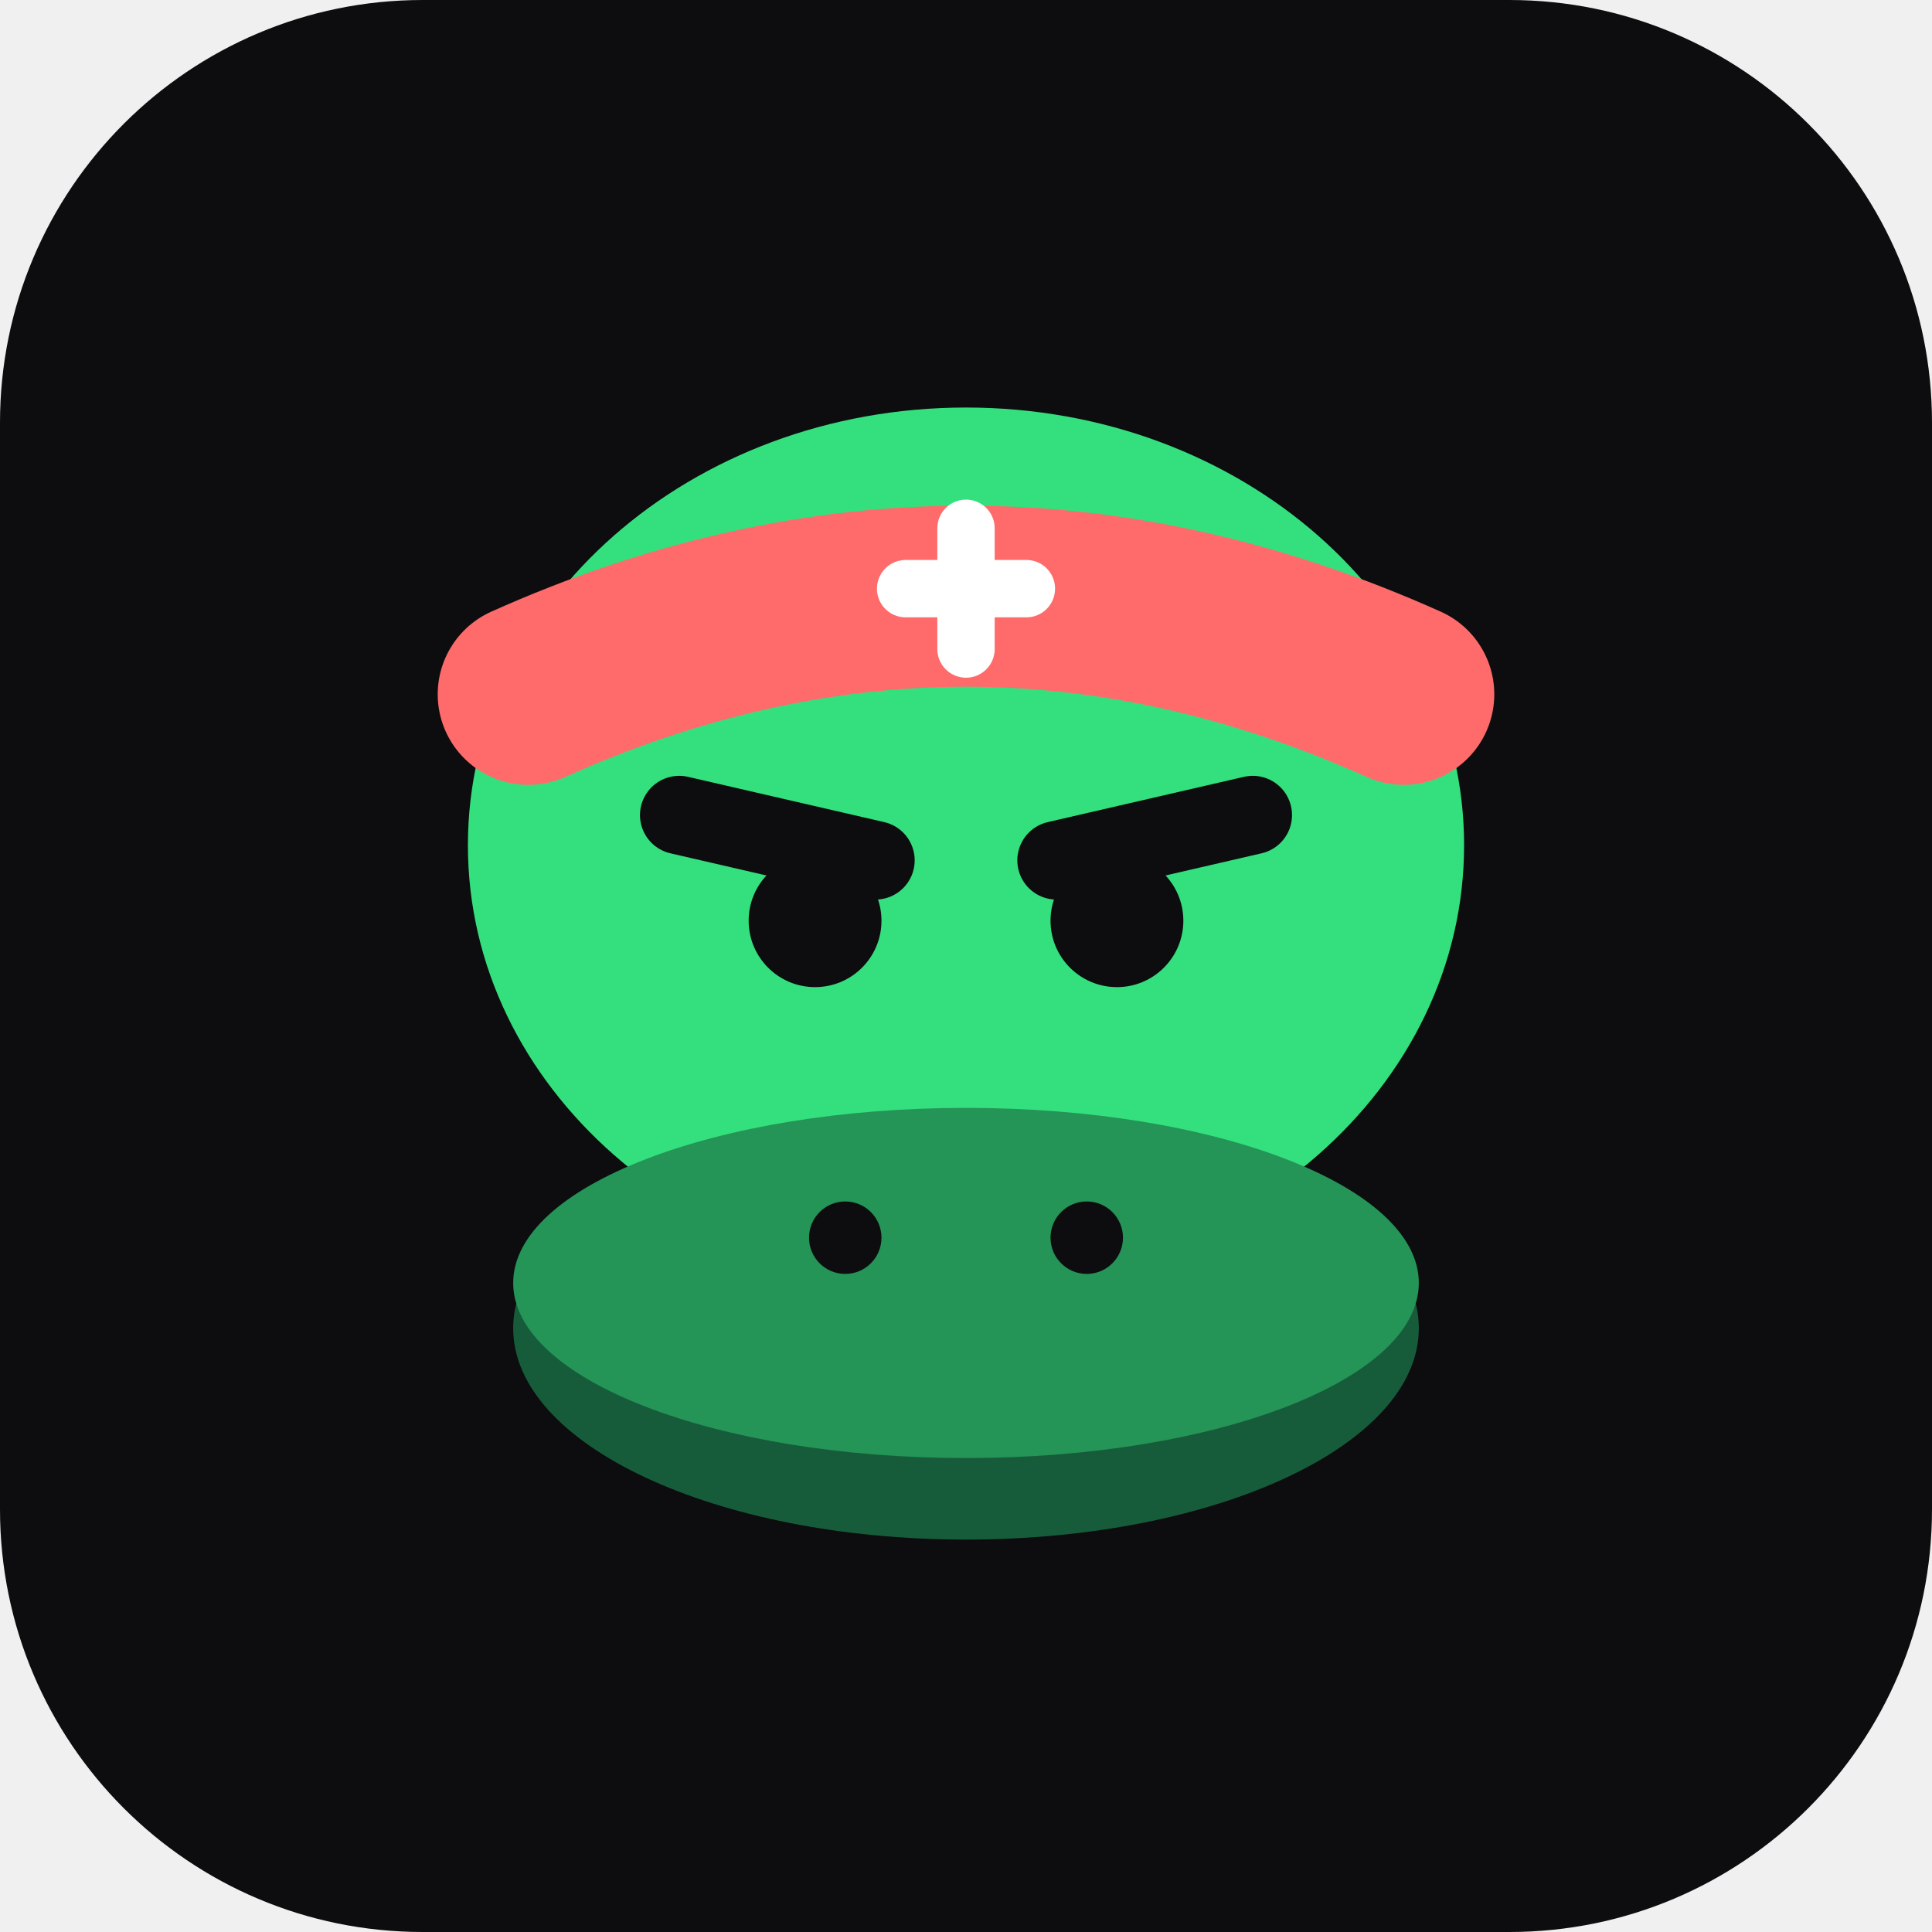
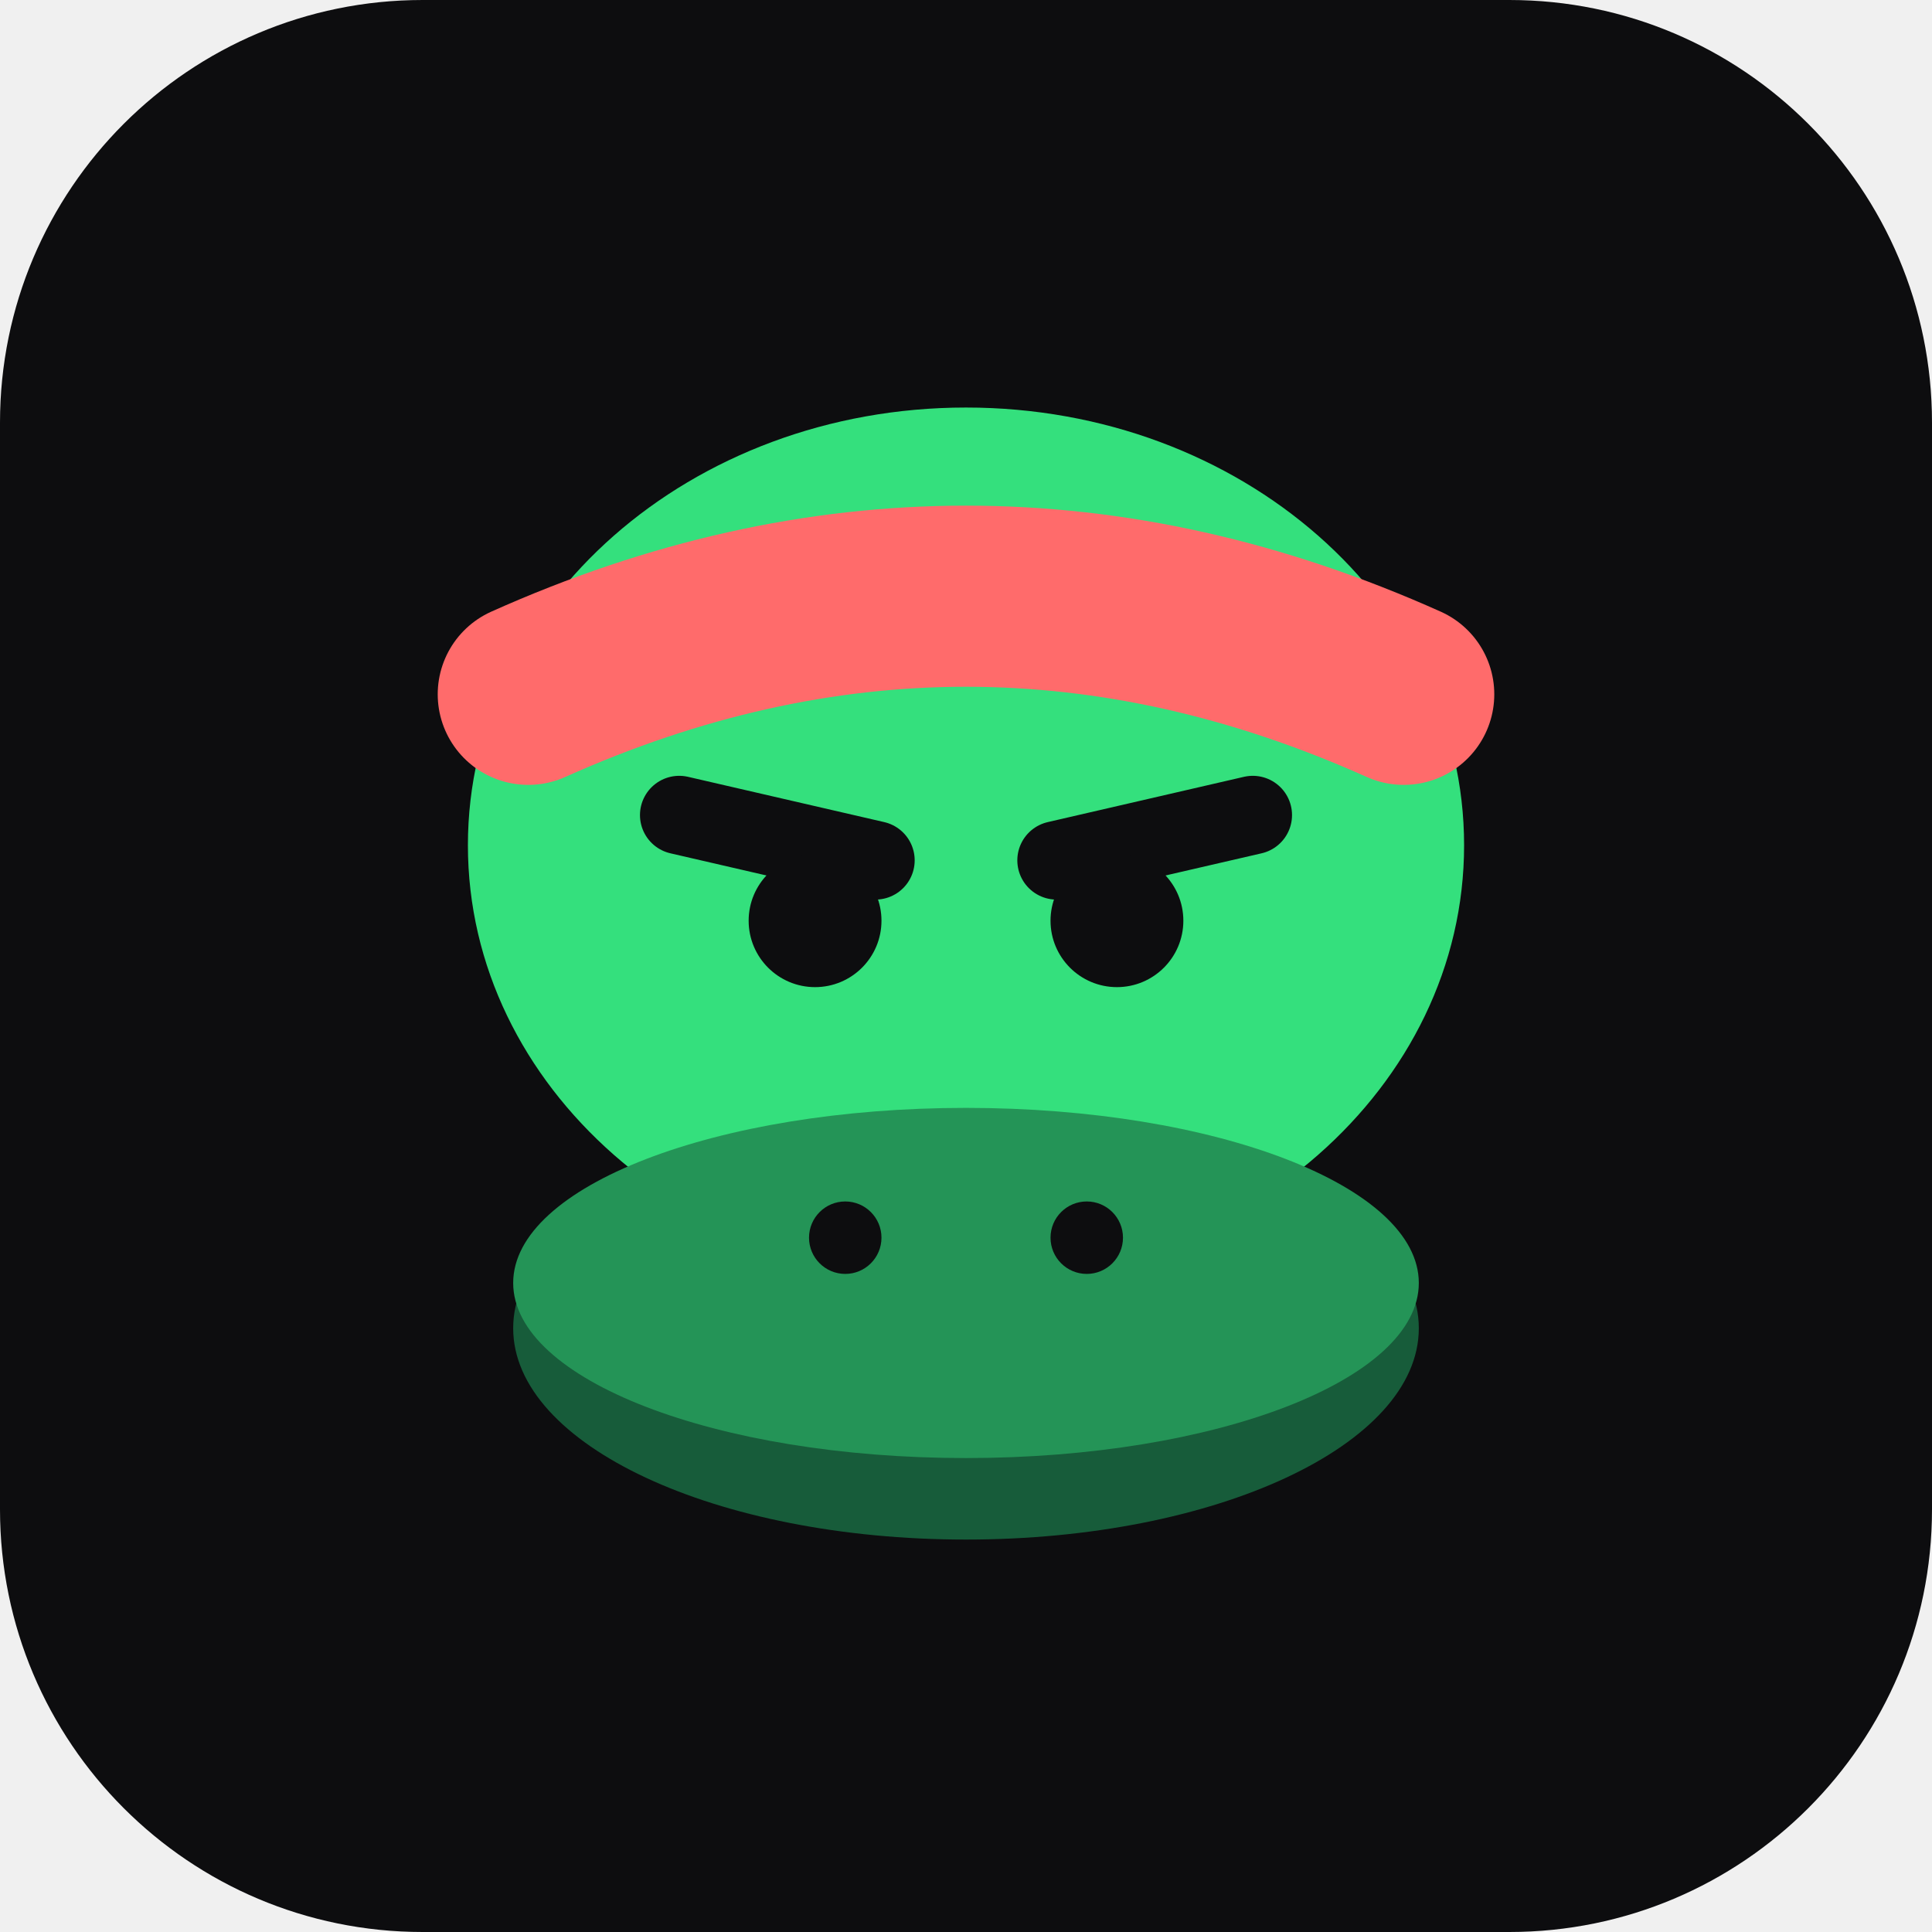
<svg xmlns="http://www.w3.org/2000/svg" viewBox="0 0 64 64">
  <rect width="64" height="64" rx="14" fill="#0d0d0f" />
  <ellipse cx="32" cy="28" rx="16.5" ry="14.5" fill="#34e07d" />
  <path d="M17.5 23 Q32 16.5 46.5 23" stroke="#ff6b6b" stroke-width="6" fill="none" stroke-linecap="round" />
-   <g stroke="#ffffff" stroke-width="1.9" stroke-linecap="round">
-     <path d="M32 17.5 L32 21.5" />
-     <path d="M30 19.5 L34 19.5" />
-   </g>
  <g stroke="#0d0d0f" stroke-width="2.6" stroke-linecap="round">
    <path d="M22.5 27 L29 28.5" />
    <path d="M41.5 27 L35 28.5" />
  </g>
  <circle cx="27" cy="30.5" r="2.2" fill="#0d0d0f" />
  <circle cx="37" cy="30.5" r="2.2" fill="#0d0d0f" />
  <ellipse cx="32" cy="44" rx="15" ry="7" fill="#175c3a" />
  <ellipse cx="32" cy="42.5" rx="15" ry="5.8" fill="#249457" />
  <circle cx="28" cy="41" r="1.2" fill="#0d0d0f" />
  <circle cx="36" cy="41" r="1.2" fill="#0d0d0f" />
</svg>
